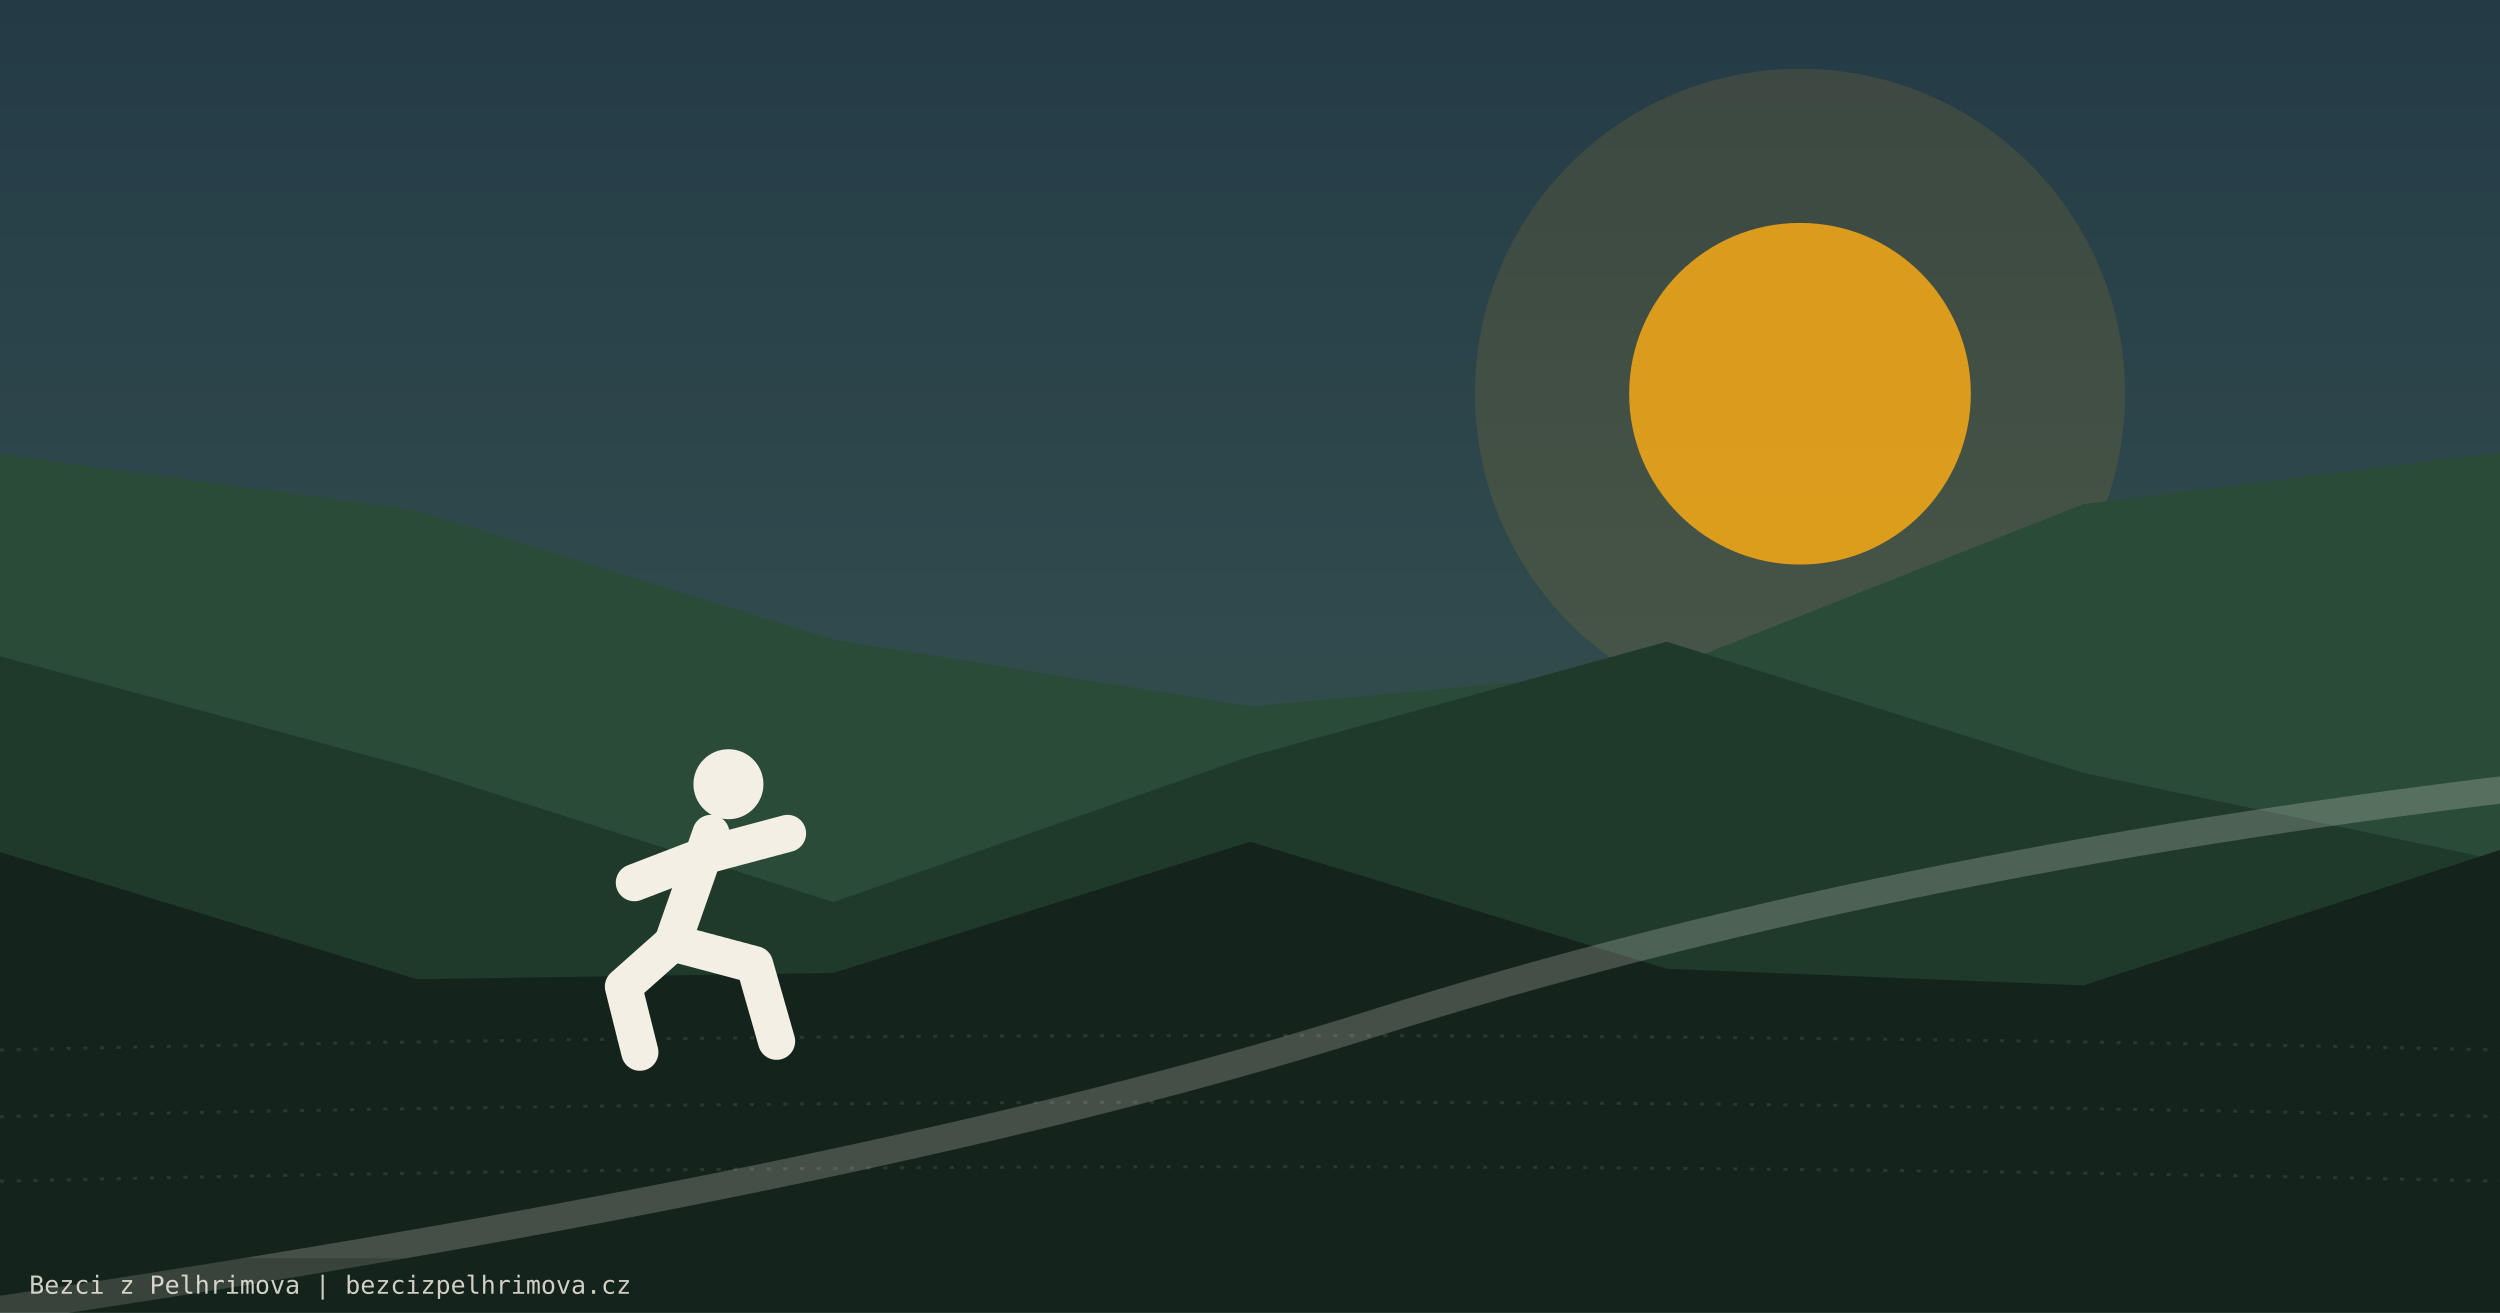
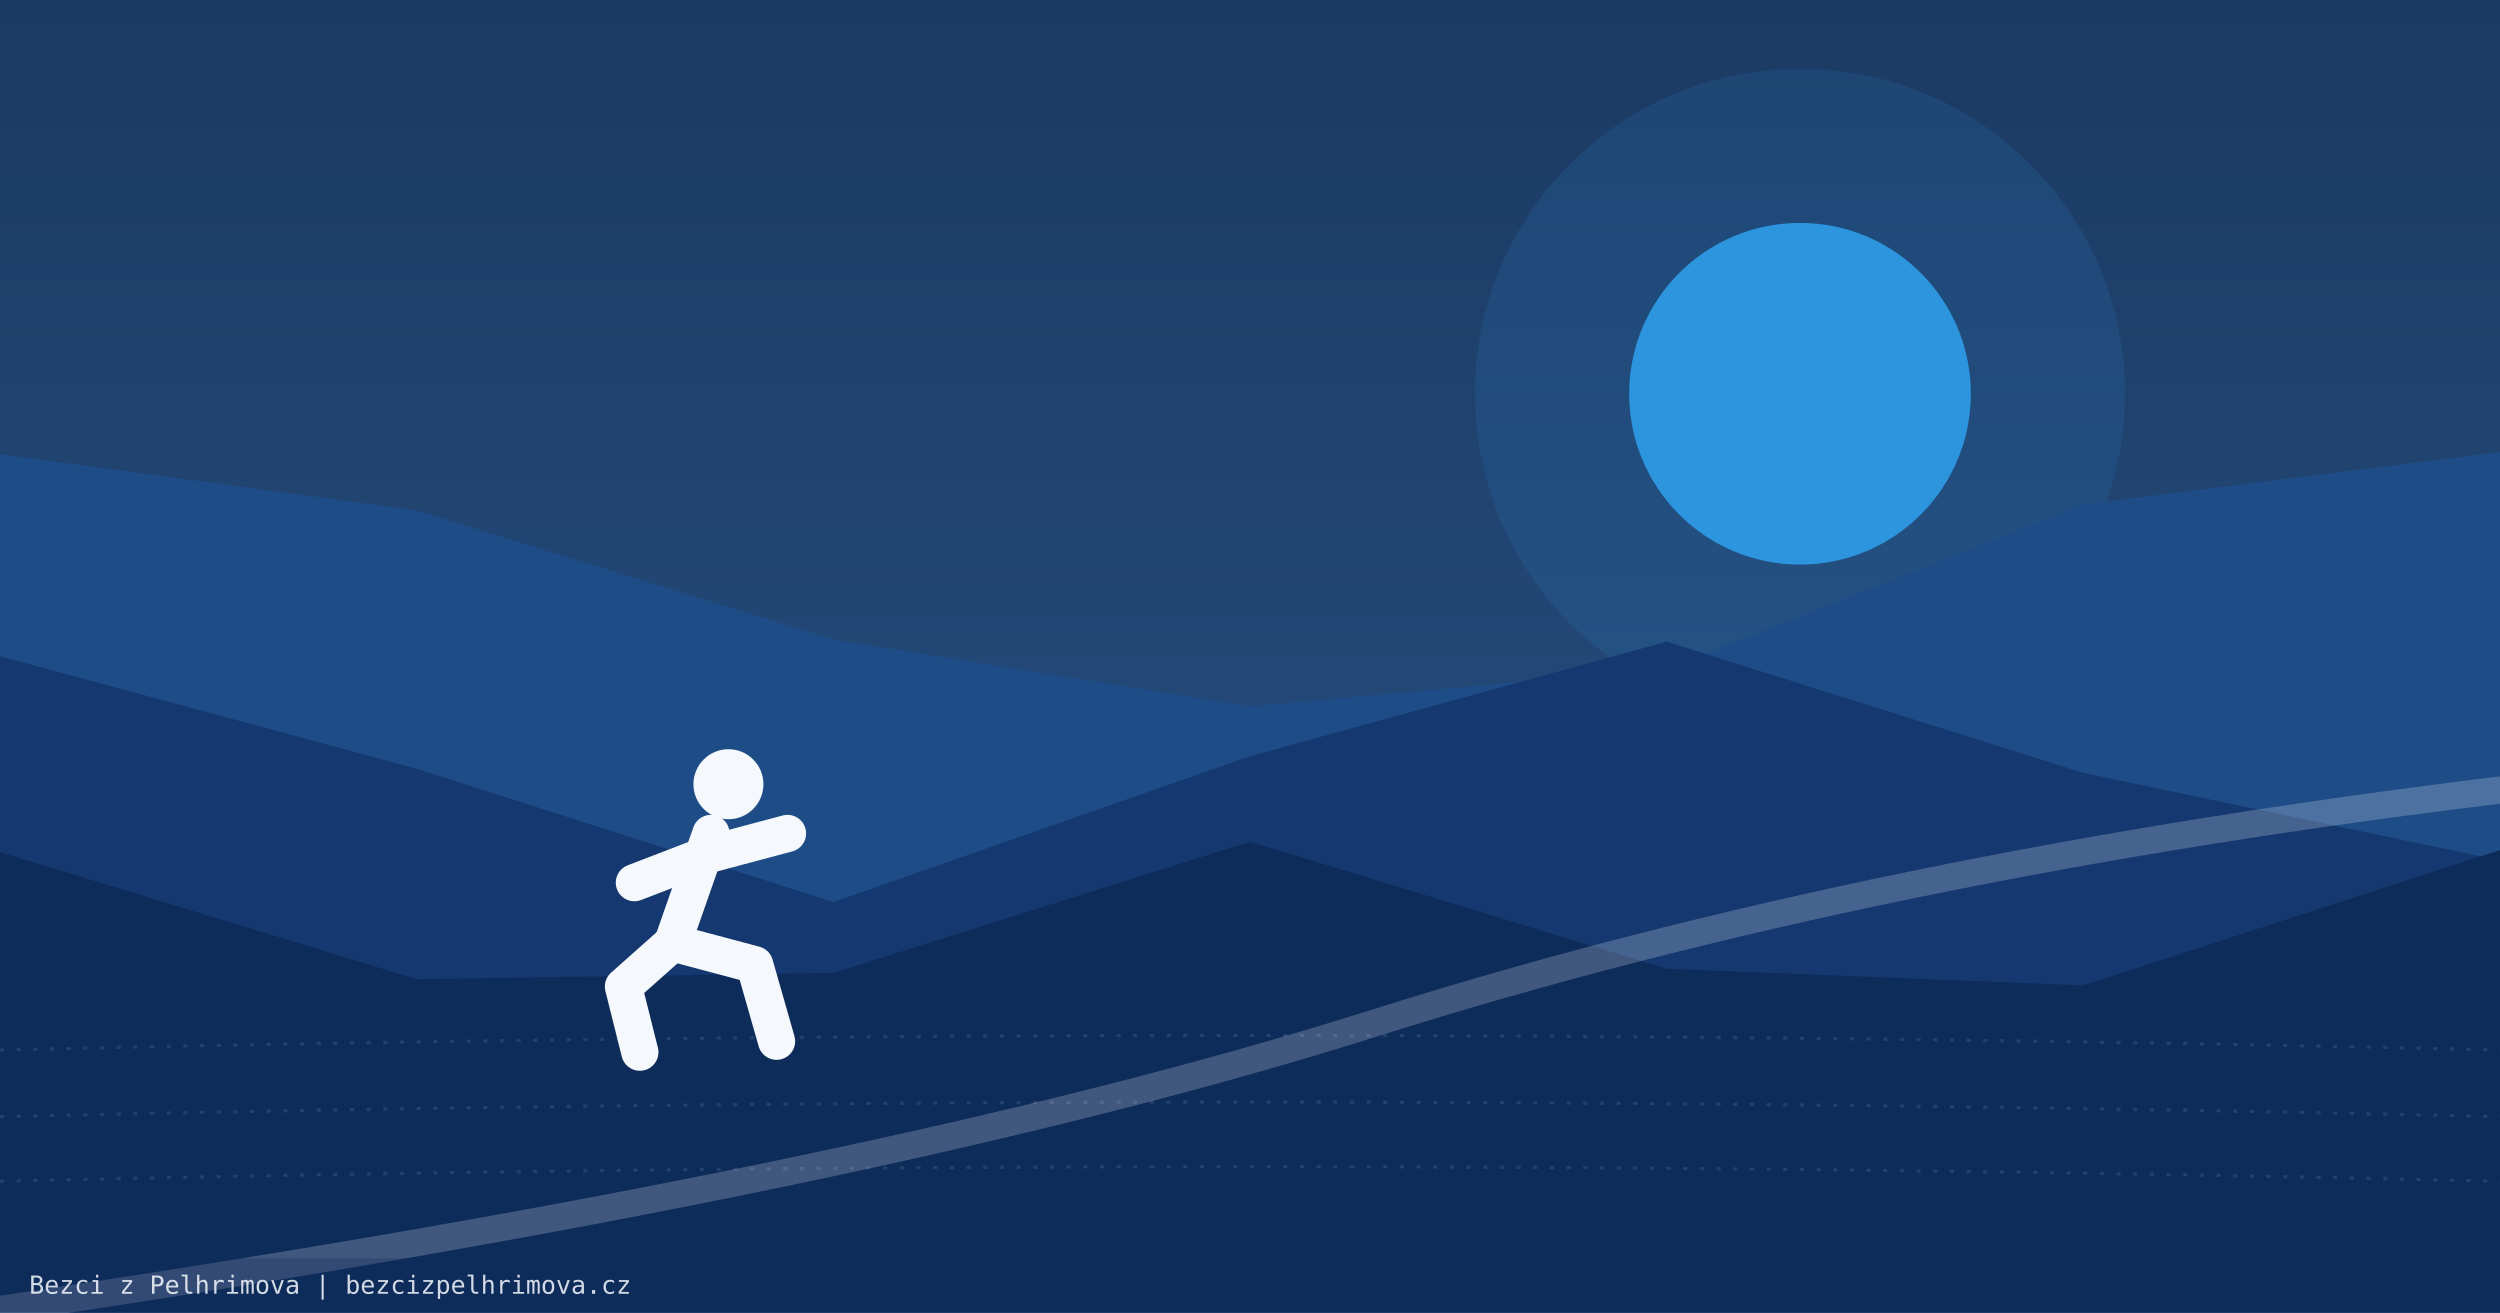
<svg xmlns="http://www.w3.org/2000/svg" viewBox="0 0 1200 630" width="1200" height="630" role="img" aria-label="Bezci z Pelhrimova  |  bezcizpelhrimova.cz">
  <defs>
    <linearGradient id="sky99" x1="0" y1="0" x2="0" y2="1">
-       <stop offset="0" stop-color="#243b46" />
-       <stop offset="1" stop-color="#3d5a54" />
+       <stop offset="0" stop-color="#1b3a63" />
+       <stop offset="1" stop-color="#2a5488" />
    </linearGradient>
    <linearGradient id="gl99" x1="0" y1="0" x2="0" y2="1">
-       <stop offset="0" stop-color="#E9A319" stop-opacity="0.9" />
-       <stop offset="1" stop-color="#E9A319" stop-opacity="0" />
+       <stop offset="0" stop-color="#2E9BE6" stop-opacity="0.9" />
+       <stop offset="1" stop-color="#2E9BE6" stop-opacity="0" />
    </linearGradient>
  </defs>
  <rect width="1200" height="630" fill="url(#sky99)" />
-   <circle cx="864" cy="189" r="82" fill="#E9A319" opacity="0.92" />
-   <circle cx="864" cy="189" r="156" fill="#E9A319" opacity="0.12" />
-   <path d="M 0 284 L 0 218 L 200 245 L 400 307 L 600 339 L 800 321 L 1000 242 L 1200 217 L 1200 630 L 0 630 Z" fill="#2A4B38" />
-   <path d="M 0 365 L 0 315 L 200 369 L 400 433 L 600 363 L 800 308 L 1000 371 L 1200 413 L 1200 630 L 0 630 Z" fill="#1F3A2B" />
-   <path d="M 0 447 L 0 409 L 200 470 L 400 467 L 600 404 L 800 465 L 1000 473 L 1200 408 L 1200 630 L 0 630 Z" fill="#14231B" />
-   <path d="M 0 504 Q 600 490 1200 504" fill="none" stroke="#F3EFE4" stroke-opacity="0.10" stroke-dasharray="2 6" stroke-width="1.5" />
-   <path d="M 0 536 Q 600 522 1200 536" fill="none" stroke="#F3EFE4" stroke-opacity="0.10" stroke-dasharray="2 6" stroke-width="1.5" />
-   <path d="M 0 567 Q 600 553 1200 567" fill="none" stroke="#F3EFE4" stroke-opacity="0.10" stroke-dasharray="2 6" stroke-width="1.5" />
-   <path d="M -10 630 Q 420 567 660 491 T 1210 378" fill="none" stroke="#F3EFE4" stroke-opacity="0.22" stroke-width="13" stroke-linecap="round" />
+   <circle cx="864" cy="189" r="82" fill="#2E9BE6" opacity="0.92" />
+   <circle cx="864" cy="189" r="156" fill="#2E9BE6" opacity="0.12" />
+   <path d="M 0 284 L 0 218 L 200 245 L 400 307 L 600 339 L 800 321 L 1000 242 L 1200 217 L 1200 630 L 0 630 Z" fill="#1E4C86" />
+   <path d="M 0 365 L 0 315 L 200 369 L 400 433 L 600 363 L 800 308 L 1000 371 L 1200 413 L 1200 630 L 0 630 Z" fill="#14386F" />
+   <path d="M 0 447 L 0 409 L 200 470 L 400 467 L 600 404 L 800 465 L 1000 473 L 1200 408 L 1200 630 L 0 630 Z" fill="#0E2C5A" />
+   <path d="M 0 504 Q 600 490 1200 504" fill="none" stroke="#F5F9FE" stroke-opacity="0.10" stroke-dasharray="2 6" stroke-width="1.5" />
+   <path d="M 0 536 Q 600 522 1200 536" fill="none" stroke="#F5F9FE" stroke-opacity="0.10" stroke-dasharray="2 6" stroke-width="1.5" />
+   <path d="M 0 567 Q 600 553 1200 567" fill="none" stroke="#F5F9FE" stroke-opacity="0.10" stroke-dasharray="2 6" stroke-width="1.5" />
+   <path d="M -10 630 Q 420 567 660 491 T 1210 378" fill="none" stroke="#F5F9FE" stroke-opacity="0.22" stroke-width="13" stroke-linecap="round" />
  <g transform="translate(336,415.8) scale(5.25)">
-     <line x1="1" y1="-3" x2="-2.5" y2="7" stroke="#F3EFE4" stroke-width="3.4" stroke-linecap="round" />
-     <line x1="0.5" y1="-1" x2="8" y2="-3" stroke="#F3EFE4" stroke-width="3.4" stroke-linecap="round" />
-     <line x1="0.5" y1="-1" x2="-6" y2="1.5" stroke="#F3EFE4" stroke-width="3.4" stroke-linecap="round" />
-     <path d="M -2.5 7 L 5 9 L 7 16" fill="none" stroke="#F3EFE4" stroke-width="3.4" stroke-linecap="round" stroke-linejoin="round" />
-     <path d="M -2.5 7 L -7 11 L -5.5 17" fill="none" stroke="#F3EFE4" stroke-width="3.4" stroke-linecap="round" stroke-linejoin="round" />
-     <circle cx="2.6" cy="-7.5" r="3.2" fill="#F3EFE4" />
+     <line x1="1" y1="-3" x2="-2.5" y2="7" stroke="#F5F9FE" stroke-width="3.4" stroke-linecap="round" />
+     <line x1="0.5" y1="-1" x2="8" y2="-3" stroke="#F5F9FE" stroke-width="3.4" stroke-linecap="round" />
+     <line x1="0.5" y1="-1" x2="-6" y2="1.5" stroke="#F5F9FE" stroke-width="3.4" stroke-linecap="round" />
+     <path d="M -2.5 7 L 5 9 L 7 16" fill="none" stroke="#F5F9FE" stroke-width="3.4" stroke-linecap="round" stroke-linejoin="round" />
+     <path d="M -2.5 7 L -7 11 L -5.5 17" fill="none" stroke="#F5F9FE" stroke-width="3.4" stroke-linecap="round" stroke-linejoin="round" />
+     <circle cx="2.6" cy="-7.5" r="3.2" fill="#F5F9FE" />
  </g>
-   <rect x="0" y="604" width="1200" height="26" fill="#14231B" opacity="0.28" />
-   <text x="14" y="621" font-family="Space Mono, monospace" font-size="12" fill="#F3EFE4" opacity="0.85">Bezci z Pelhrimova  |  bezcizpelhrimova.cz</text>
+   <rect x="0" y="604" width="1200" height="26" fill="#0E2C5A" opacity="0.28" />
+   <text x="14" y="621" font-family="Space Mono, monospace" font-size="12" fill="#F5F9FE" opacity="0.85">Bezci z Pelhrimova  |  bezcizpelhrimova.cz</text>
</svg>
